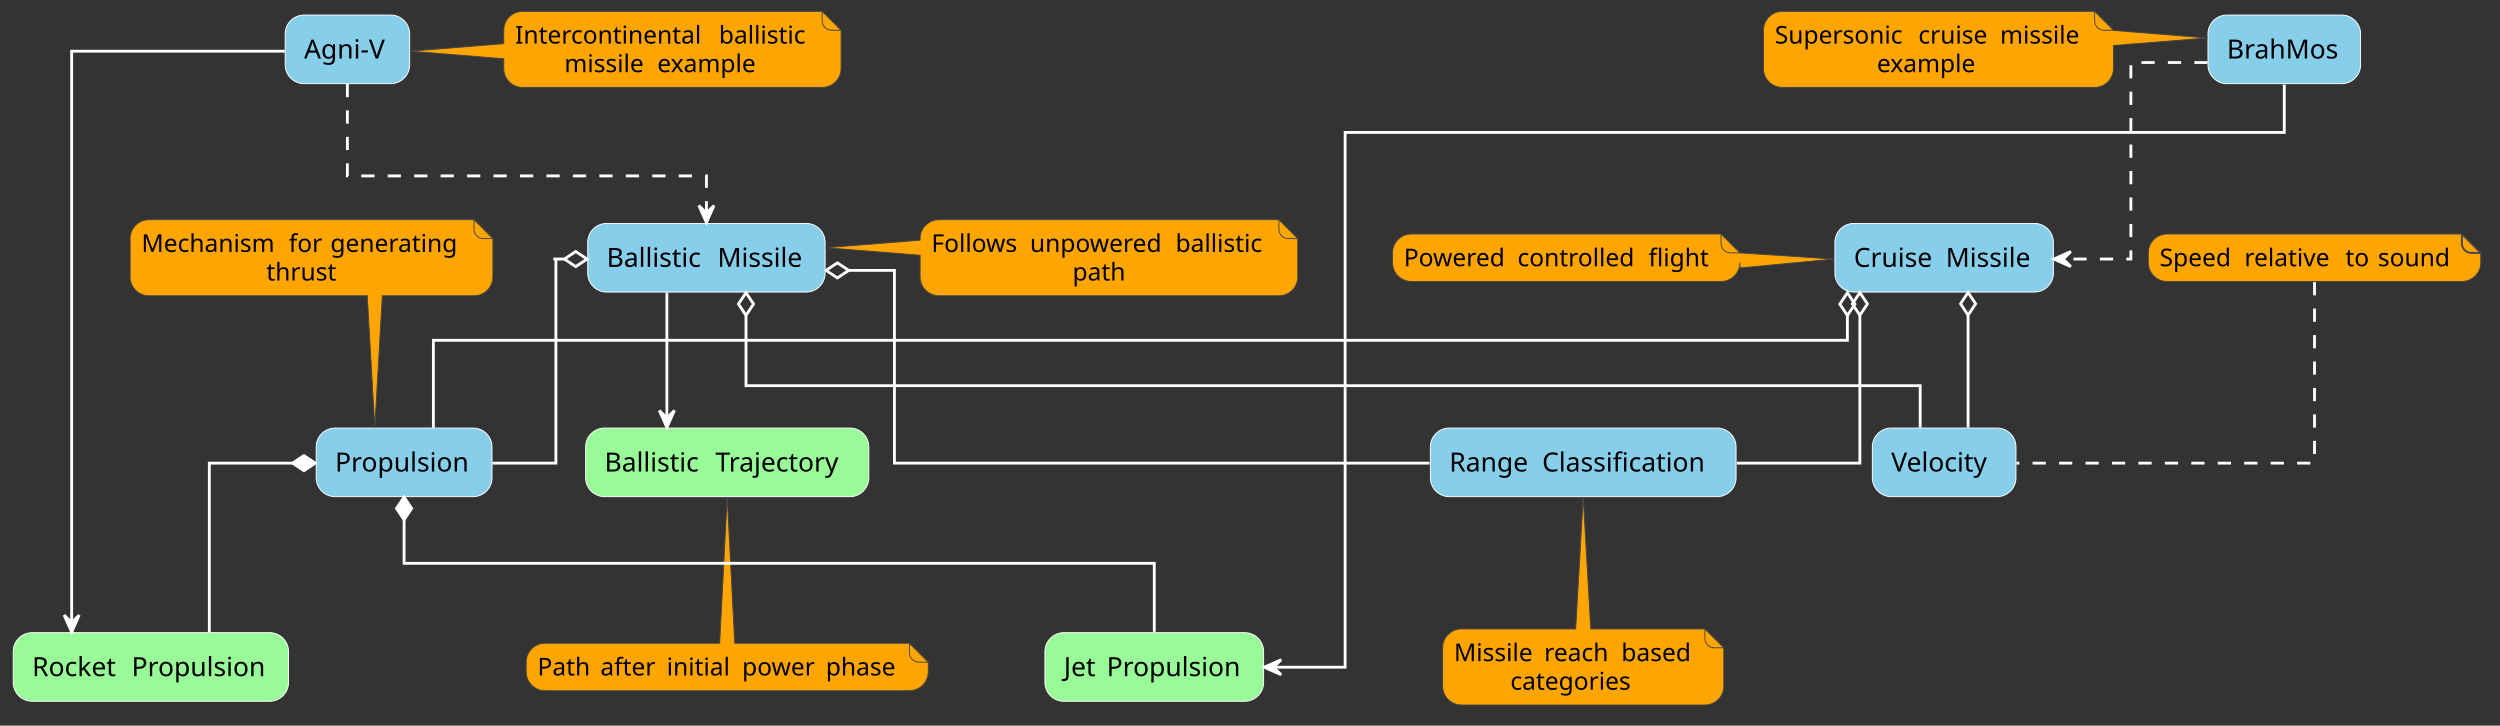
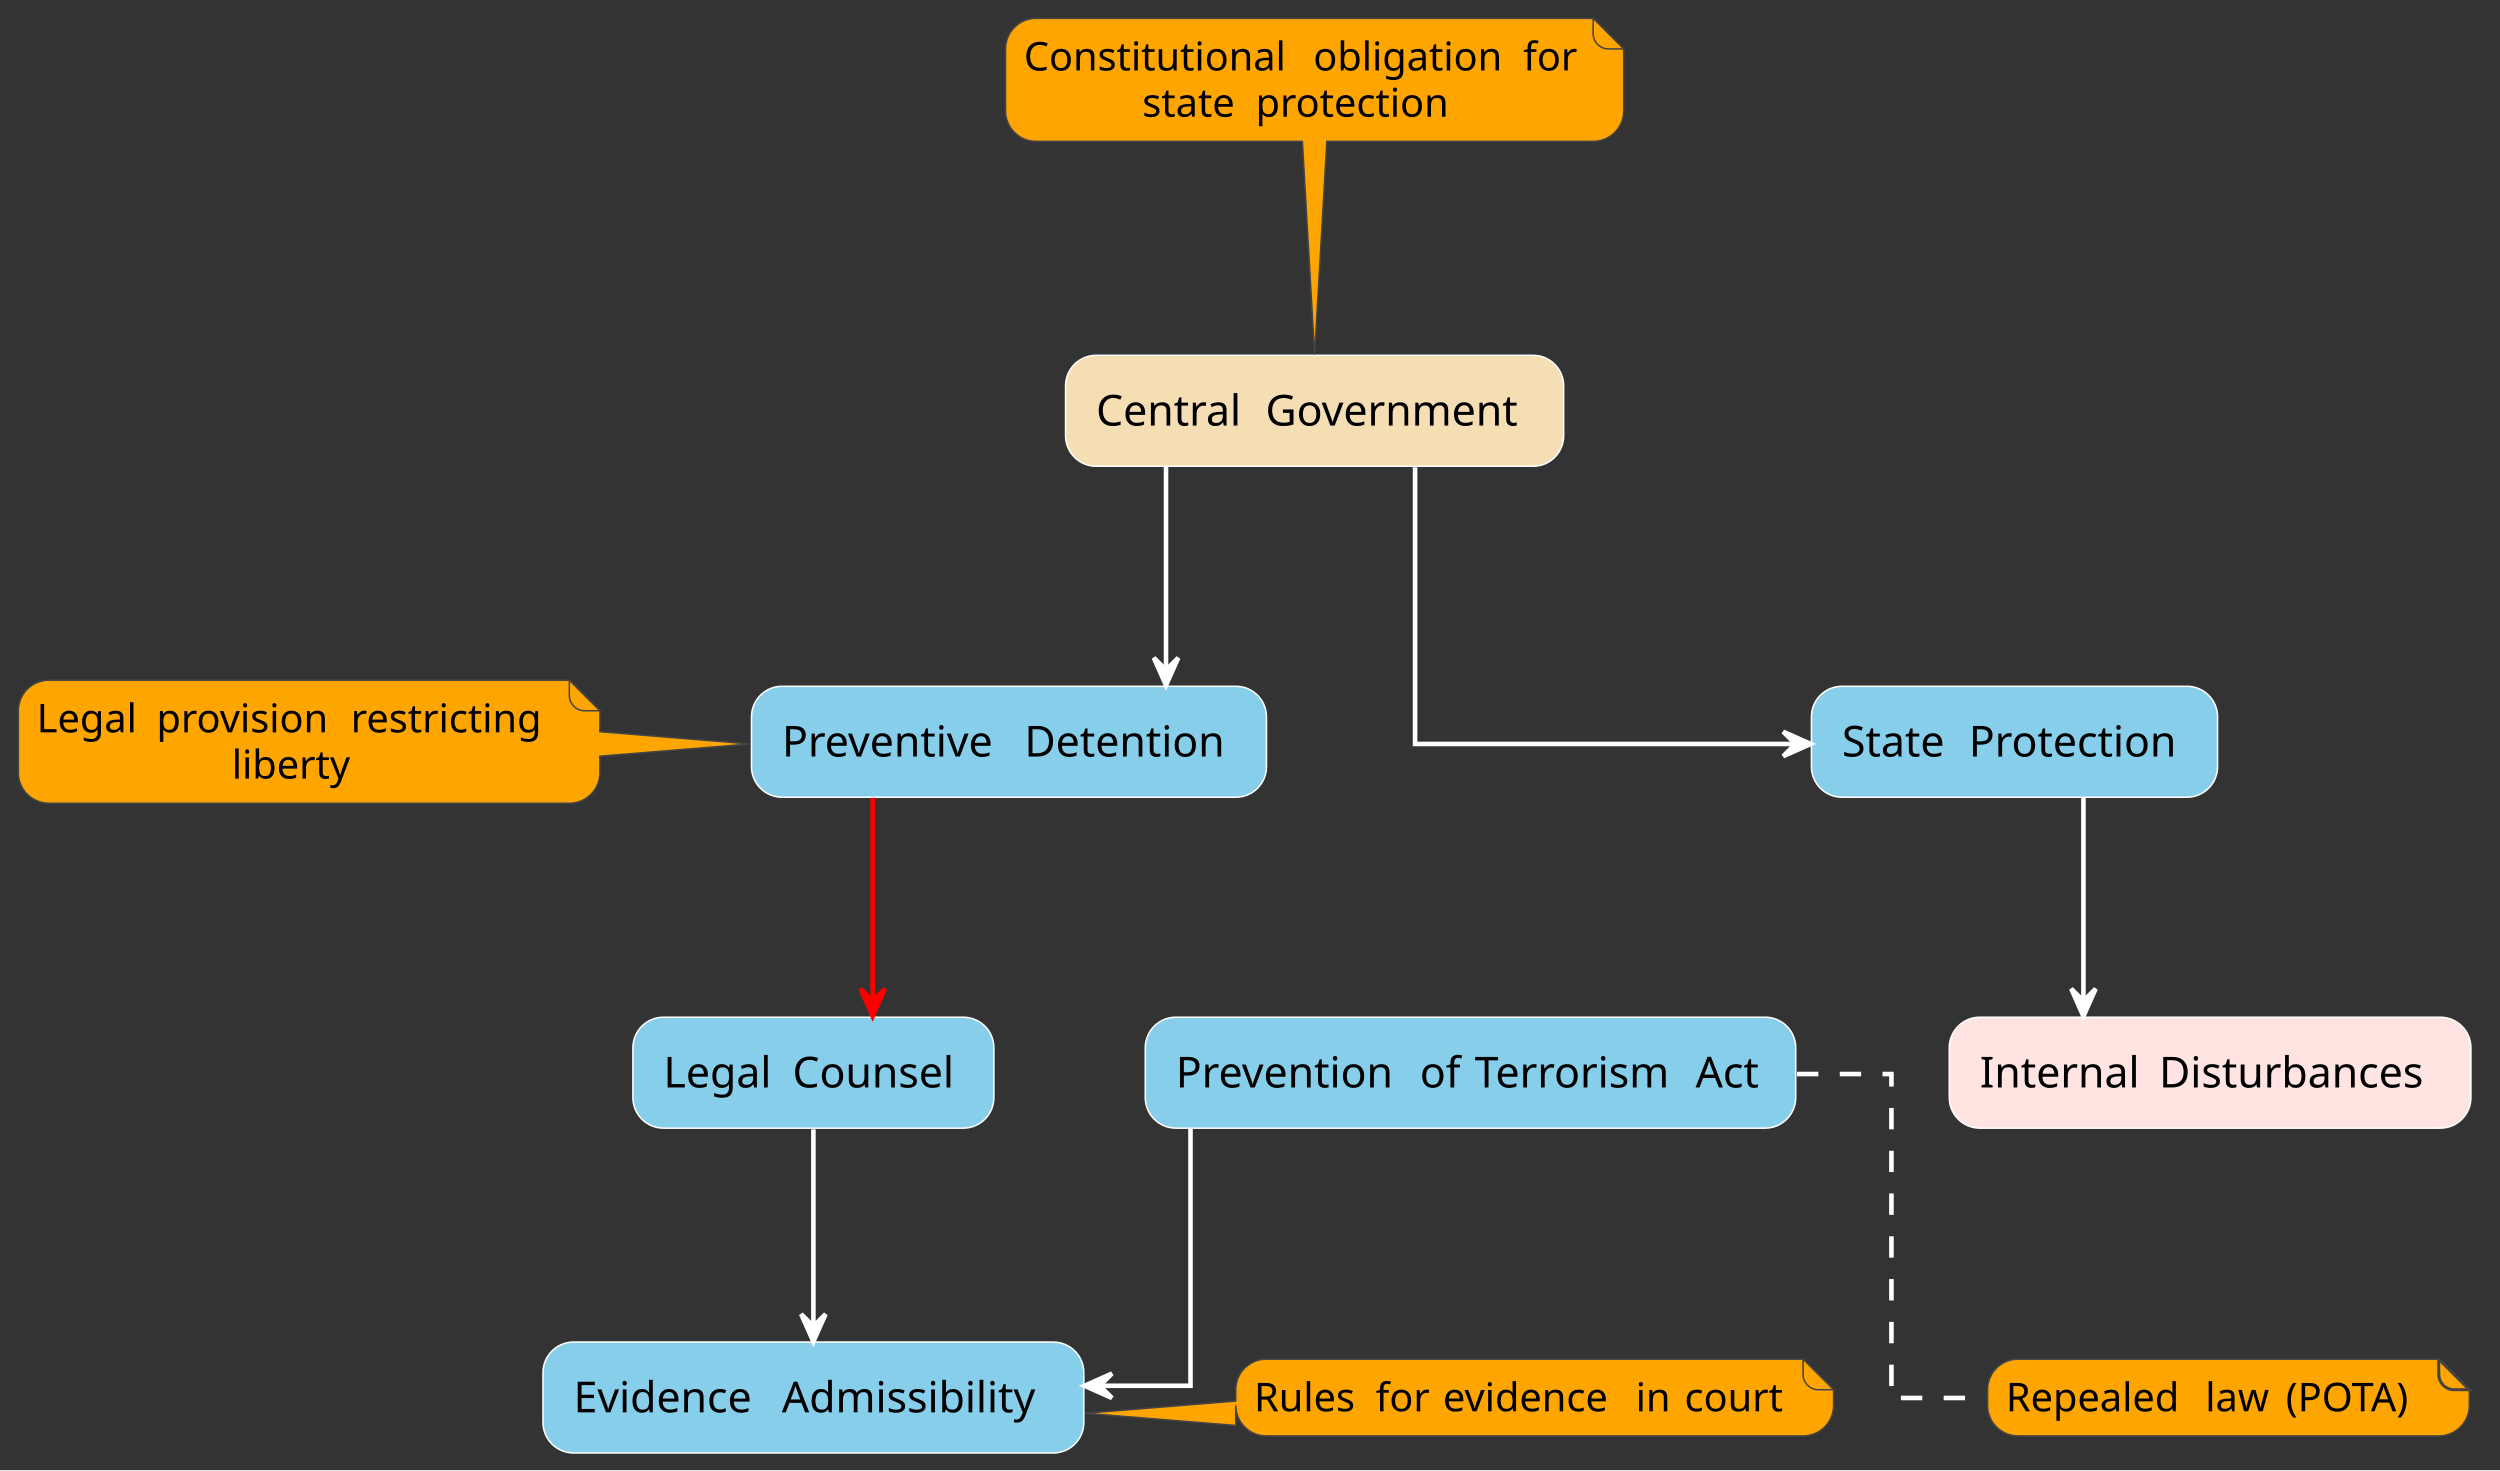
- <svg xmlns="http://www.w3.org/2000/svg" contentStyleType="text/css" data-diagram-type="CLASS" height="384px" preserveAspectRatio="none" style="width:1323px;height:384px;background:#333333;" version="1.1" viewBox="0 0 1323 384" width="1323px" zoomAndPan="magnify">
+ <svg xmlns="http://www.w3.org/2000/svg" contentStyleType="text/css" data-diagram-type="CLASS" height="481px" preserveAspectRatio="none" style="width:818px;height:481px;background:#333333;" version="1.1" viewBox="0 0 818 481" width="818px" zoomAndPan="magnify">
  <defs />
  <g>
-     <rect fill="#333333" height="384" style="stroke:none;stroke-width:1;" width="1323" x="0" y="0" />
-     <g class="entity" data-entity="Ballistic Missile" data-source-line="23" data-uid="ent0002" id="entity_Ballistic Missile">
-       <rect fill="#87CEEB" height="36.297" rx="10" ry="10" style="stroke:#FFFFFF;stroke-width:0.5;" width="125.622" x="311.03" y="118.25" />
-       <text fill="#000000" font-family="Sans-Serif" font-size="14" lengthAdjust="spacing" textLength="54.223" x="321.03" y="141.245">Ballistic</text>
-       <text fill="#000000" font-family="Sans-Serif" font-size="14" lengthAdjust="spacing" textLength="4.45" x="375.253" y="141.245"> </text>
-       <text fill="#000000" font-family="Sans-Serif" font-size="14" lengthAdjust="spacing" textLength="46.949" x="379.703" y="141.245">Missile</text>
+     <rect fill="#333333" height="481" style="stroke:none;stroke-width:1;" width="818" x="0" y="0" />
+     <g class="entity" data-entity="Central Government" data-source-line="23" data-uid="ent0002" id="entity_Central Government">
+       <rect fill="#F5DEB3" height="36.297" rx="10" ry="10" style="stroke:#FFFFFF;stroke-width:0.5;" width="162.981" x="348.65" y="116.26" />
+       <text fill="#000000" font-family="Sans-Serif" font-size="14" lengthAdjust="spacing" textLength="50.976" x="358.65" y="139.255">Central</text>
+       <text fill="#000000" font-family="Sans-Serif" font-size="14" lengthAdjust="spacing" textLength="4.45" x="409.626" y="139.255"> </text>
+       <text fill="#000000" font-family="Sans-Serif" font-size="14" lengthAdjust="spacing" textLength="87.555" x="414.076" y="139.255">Government</text>
    </g>
-     <g class="entity" data-entity="Cruise Missile" data-source-line="24" data-uid="ent0003" id="entity_Cruise Missile">
-       <rect fill="#87CEEB" height="36.297" rx="10" ry="10" style="stroke:#FFFFFF;stroke-width:0.5;" width="115.601" x="971.04" y="118.25" />
-       <text fill="#000000" font-family="Sans-Serif" font-size="14" lengthAdjust="spacing" textLength="44.201" x="981.04" y="141.245">Cruise</text>
-       <text fill="#000000" font-family="Sans-Serif" font-size="14" lengthAdjust="spacing" textLength="4.45" x="1025.241" y="141.245"> </text>
-       <text fill="#000000" font-family="Sans-Serif" font-size="14" lengthAdjust="spacing" textLength="46.949" x="1029.691" y="141.245">Missile</text>
+     <g class="entity" data-entity="State Protection" data-source-line="26" data-uid="ent0003" id="entity_State Protection">
+       <rect fill="#87CEEB" height="36.297" rx="10" ry="10" style="stroke:#FFFFFF;stroke-width:0.5;" width="132.889" x="592.7" y="224.55" />
+       <text fill="#000000" font-family="Sans-Serif" font-size="14" lengthAdjust="spacing" textLength="37.058" x="602.7" y="247.545">State</text>
+       <text fill="#000000" font-family="Sans-Serif" font-size="14" lengthAdjust="spacing" textLength="4.45" x="639.758" y="247.545"> </text>
+       <text fill="#000000" font-family="Sans-Serif" font-size="14" lengthAdjust="spacing" textLength="71.381" x="644.208" y="247.545">Protection</text>
    </g>
-     <g class="entity" data-entity="Propulsion" data-source-line="25" data-uid="ent0004" id="entity_Propulsion">
-       <rect fill="#87CEEB" height="36.297" rx="10" ry="10" style="stroke:#FFFFFF;stroke-width:0.5;" width="93.035" x="167.33" y="226.53" />
-       <text fill="#000000" font-family="Sans-Serif" font-size="14" lengthAdjust="spacing" textLength="73.035" x="177.33" y="249.525">Propulsion</text>
+     <g class="entity" data-entity="Preventive Detention" data-source-line="27" data-uid="ent0004" id="entity_Preventive Detention">
+       <rect fill="#87CEEB" height="36.297" rx="10" ry="10" style="stroke:#FFFFFF;stroke-width:0.5;" width="168.497" x="245.89" y="224.55" />
+       <text fill="#000000" font-family="Sans-Serif" font-size="14" lengthAdjust="spacing" textLength="74.86" x="255.89" y="247.545">Preventive</text>
+       <text fill="#000000" font-family="Sans-Serif" font-size="14" lengthAdjust="spacing" textLength="4.45" x="330.75" y="247.545"> </text>
+       <text fill="#000000" font-family="Sans-Serif" font-size="14" lengthAdjust="spacing" textLength="69.186" x="335.2" y="247.545">Detention</text>
    </g>
-     <g class="entity" data-entity="Range Classification" data-source-line="26" data-uid="ent0005" id="entity_Range Classification">
-       <rect fill="#87CEEB" height="36.297" rx="10" ry="10" style="stroke:#FFFFFF;stroke-width:0.5;" width="161.764" x="756.96" y="226.53" />
-       <text fill="#000000" font-family="Sans-Serif" font-size="14" lengthAdjust="spacing" textLength="44.68" x="766.96" y="249.525">Range</text>
-       <text fill="#000000" font-family="Sans-Serif" font-size="14" lengthAdjust="spacing" textLength="4.45" x="811.64" y="249.525"> </text>
-       <text fill="#000000" font-family="Sans-Serif" font-size="14" lengthAdjust="spacing" textLength="92.634" x="816.09" y="249.525">Classification</text>
+     <g class="entity" data-entity="Legal Counsel" data-source-line="28" data-uid="ent0005" id="entity_Legal Counsel">
+       <rect fill="#87CEEB" height="36.297" rx="10" ry="10" style="stroke:#FFFFFF;stroke-width:0.5;" width="118.103" x="207.09" y="332.83" />
+       <text fill="#000000" font-family="Sans-Serif" font-size="14" lengthAdjust="spacing" textLength="37.769" x="217.09" y="355.825">Legal</text>
+       <text fill="#000000" font-family="Sans-Serif" font-size="14" lengthAdjust="spacing" textLength="4.45" x="254.859" y="355.825"> </text>
+       <text fill="#000000" font-family="Sans-Serif" font-size="14" lengthAdjust="spacing" textLength="55.884" x="259.309" y="355.825">Counsel</text>
    </g>
-     <g class="entity" data-entity="Velocity" data-source-line="27" data-uid="ent0006" id="entity_Velocity">
-       <rect fill="#87CEEB" height="36.297" rx="10" ry="10" style="stroke:#FFFFFF;stroke-width:0.5;" width="76.007" x="990.84" y="226.53" />
-       <text fill="#000000" font-family="Sans-Serif" font-size="14" lengthAdjust="spacing" textLength="56.007" x="1000.84" y="249.525">Velocity</text>
+     <g class="entity" data-entity="Evidence Admissibility" data-source-line="29" data-uid="ent0006" id="entity_Evidence Admissibility">
+       <rect fill="#87CEEB" height="36.297" rx="10" ry="10" style="stroke:#FFFFFF;stroke-width:0.5;" width="176.953" x="177.67" y="439.12" />
+       <text fill="#000000" font-family="Sans-Serif" font-size="14" lengthAdjust="spacing" textLength="63.704" x="187.67" y="462.115">Evidence</text>
+       <text fill="#000000" font-family="Sans-Serif" font-size="14" lengthAdjust="spacing" textLength="4.45" x="251.374" y="462.115"> </text>
+       <text fill="#000000" font-family="Sans-Serif" font-size="14" lengthAdjust="spacing" textLength="88.799" x="255.824" y="462.115">Admissibility</text>
    </g>
-     <g class="entity" data-entity="Agni-V" data-source-line="28" data-uid="ent0007" id="entity_Agni-V">
-       <rect fill="#87CEEB" height="36.297" rx="10" ry="10" style="stroke:#FFFFFF;stroke-width:0.5;" width="65.856" x="150.92" y="7.98" />
-       <text fill="#000000" font-family="Sans-Serif" font-size="14" lengthAdjust="spacing" textLength="45.855" x="160.92" y="30.975">Agni-V</text>
+     <g class="entity" data-entity="Prevention of Terrorism Act" data-source-line="30" data-uid="ent0007" id="entity_Prevention of Terrorism Act">
+       <rect fill="#87CEEB" height="36.297" rx="10" ry="10" style="stroke:#FFFFFF;stroke-width:0.5;" width="212.828" x="374.73" y="332.83" />
+       <text fill="#000000" font-family="Sans-Serif" font-size="14" lengthAdjust="spacing" textLength="75.4" x="384.73" y="355.825">Prevention</text>
+       <text fill="#000000" font-family="Sans-Serif" font-size="14" lengthAdjust="spacing" textLength="4.45" x="460.13" y="355.825"> </text>
+       <text fill="#000000" font-family="Sans-Serif" font-size="14" lengthAdjust="spacing" textLength="13.494" x="464.581" y="355.825">of</text>
+       <text fill="#000000" font-family="Sans-Serif" font-size="14" lengthAdjust="spacing" textLength="4.45" x="478.075" y="355.825"> </text>
+       <text fill="#000000" font-family="Sans-Serif" font-size="14" lengthAdjust="spacing" textLength="67.819" x="482.525" y="355.825">Terrorism</text>
+       <text fill="#000000" font-family="Sans-Serif" font-size="14" lengthAdjust="spacing" textLength="4.45" x="550.344" y="355.825"> </text>
+       <text fill="#000000" font-family="Sans-Serif" font-size="14" lengthAdjust="spacing" textLength="22.764" x="554.794" y="355.825">Act</text>
    </g>
-     <g class="entity" data-entity="BrahMos" data-source-line="29" data-uid="ent0008" id="entity_BrahMos">
-       <rect fill="#87CEEB" height="36.297" rx="10" ry="10" style="stroke:#FFFFFF;stroke-width:0.5;" width="80.751" x="1168.47" y="7.98" />
-       <text fill="#000000" font-family="Sans-Serif" font-size="14" lengthAdjust="spacing" textLength="60.751" x="1178.47" y="30.975">BrahMos</text>
+     <g class="entity" data-entity="Internal Disturbances" data-source-line="33" data-uid="ent0008" id="entity_Internal Disturbances">
+       <rect fill="#FFE4E1" height="36.297" rx="10" ry="10" style="stroke:#FFFFFF;stroke-width:0.5;" width="170.678" x="637.8" y="332.83" />
+       <text fill="#000000" font-family="Sans-Serif" font-size="14" lengthAdjust="spacing" textLength="54.202" x="647.8" y="355.825">Internal</text>
+       <text fill="#000000" font-family="Sans-Serif" font-size="14" lengthAdjust="spacing" textLength="4.45" x="702.002" y="355.825"> </text>
+       <text fill="#000000" font-family="Sans-Serif" font-size="14" lengthAdjust="spacing" textLength="92.025" x="706.452" y="355.825">Disturbances</text>
    </g>
-     <g class="entity" data-entity="Ballistic Trajectory" data-source-line="32" data-uid="ent0009" id="entity_Ballistic Trajectory">
-       <rect fill="#98FB98" height="36.297" rx="10" ry="10" style="stroke:#FFFFFF;stroke-width:0.5;" width="149.856" x="309.92" y="226.53" />
-       <text fill="#000000" font-family="Sans-Serif" font-size="14" lengthAdjust="spacing" textLength="54.223" x="319.92" y="249.525">Ballistic</text>
-       <text fill="#000000" font-family="Sans-Serif" font-size="14" lengthAdjust="spacing" textLength="4.45" x="374.143" y="249.525"> </text>
-       <text fill="#000000" font-family="Sans-Serif" font-size="14" lengthAdjust="spacing" textLength="71.183" x="378.593" y="249.525">Trajectory</text>
+     <g class="entity" data-entity="GMN15" data-source-line="45" data-uid="ent0016" id="entity_GMN15">
+       <path d="M329.01,16 L329.01,36.266 A10,10 0 0 0 339.01,46.266 L426.14,46.266 L430.14,116.03 L434.14,46.266 L521.267,46.266 A10,10 0 0 0 531.267,36.266 L531.267,16 L521.267,6 L339.01,6 A10,10 0 0 0 329.01,16" fill="#FFA500" style="stroke:#444444;stroke-width:0.5;" />
+       <path d="M521.267,6 L521.267,11 A5,5 0 0 0 526.267,16 L531.267,16 L521.267,6" fill="#FFA500" style="stroke:#444444;stroke-width:0.5;" />
+       <text fill="#000000" font-family="Sans-Serif" font-size="13" lengthAdjust="spacing" textLength="90.568" x="335.01" y="23.067">Constitutional</text>
+       <text fill="#000000" font-family="Sans-Serif" font-size="13" lengthAdjust="spacing" textLength="4.132" x="425.578" y="23.067"> </text>
+       <text fill="#000000" font-family="Sans-Serif" font-size="13" lengthAdjust="spacing" textLength="64.549" x="429.711" y="23.067">obligation</text>
+       <text fill="#000000" font-family="Sans-Serif" font-size="13" lengthAdjust="spacing" textLength="4.132" x="494.26" y="23.067"> </text>
+       <text fill="#000000" font-family="Sans-Serif" font-size="13" lengthAdjust="spacing" textLength="17.875" x="498.392" y="23.067">for</text>
+       <text fill="#000000" font-family="Sans-Serif" font-size="13" lengthAdjust="spacing" textLength="32.932" x="373.759" y="38.2">state</text>
+       <text fill="#000000" font-family="Sans-Serif" font-size="13" lengthAdjust="spacing" textLength="4.132" x="406.691" y="38.2"> </text>
+       <text fill="#000000" font-family="Sans-Serif" font-size="13" lengthAdjust="spacing" textLength="66.695" x="410.823" y="38.2">protection</text>
    </g>
-     <g class="entity" data-entity="Rocket Propulsion" data-source-line="33" data-uid="ent0010" id="entity_Rocket Propulsion">
-       <rect fill="#98FB98" height="36.297" rx="10" ry="10" style="stroke:#FFFFFF;stroke-width:0.5;" width="145.685" x="7" y="334.81" />
-       <text fill="#000000" font-family="Sans-Serif" font-size="14" lengthAdjust="spacing" textLength="48.2" x="17" y="357.805">Rocket</text>
-       <text fill="#000000" font-family="Sans-Serif" font-size="14" lengthAdjust="spacing" textLength="4.45" x="65.2" y="357.805"> </text>
-       <text fill="#000000" font-family="Sans-Serif" font-size="14" lengthAdjust="spacing" textLength="73.035" x="69.65" y="357.805">Propulsion</text>
+     <g class="entity" data-entity="GMN18" data-source-line="49" data-uid="ent0019" id="entity_GMN18">
+       <path d="M6,232.56 L6,252.826 A10,10 0 0 0 16,262.826 L186.286,262.826 A10,10 0 0 0 196.286,252.826 L196.286,247.42 L245.42,243.42 L196.286,239.42 L196.286,232.56 L186.286,222.56 L16,222.56 A10,10 0 0 0 6,232.56" fill="#FFA500" style="stroke:#444444;stroke-width:0.5;" />
+       <path d="M186.286,222.56 L186.286,227.56 A5,5 0 0 0 191.286,232.56 L196.286,232.56 L186.286,222.56" fill="#FFA500" style="stroke:#444444;stroke-width:0.5;" />
+       <text fill="#000000" font-family="Sans-Serif" font-size="13" lengthAdjust="spacing" textLength="35.071" x="12" y="239.627">Legal</text>
+       <text fill="#000000" font-family="Sans-Serif" font-size="13" lengthAdjust="spacing" textLength="4.132" x="47.071" y="239.627"> </text>
+       <text fill="#000000" font-family="Sans-Serif" font-size="13" lengthAdjust="spacing" textLength="59.433" x="51.203" y="239.627">provision</text>
+       <text fill="#000000" font-family="Sans-Serif" font-size="13" lengthAdjust="spacing" textLength="4.132" x="110.636" y="239.627"> </text>
+       <text fill="#000000" font-family="Sans-Serif" font-size="13" lengthAdjust="spacing" textLength="66.517" x="114.769" y="239.627">restricting</text>
+       <text fill="#000000" font-family="Sans-Serif" font-size="13" lengthAdjust="spacing" textLength="41.609" x="75.838" y="254.76">liberty</text>
    </g>
-     <g class="entity" data-entity="Jet Propulsion" data-source-line="34" data-uid="ent0011" id="entity_Jet Propulsion">
-       <rect fill="#98FB98" height="36.297" rx="10" ry="10" style="stroke:#FFFFFF;stroke-width:0.5;" width="115.717" x="552.98" y="334.81" />
-       <text fill="#000000" font-family="Sans-Serif" font-size="14" lengthAdjust="spacing" textLength="18.231" x="562.98" y="357.805">Jet</text>
-       <text fill="#000000" font-family="Sans-Serif" font-size="14" lengthAdjust="spacing" textLength="4.45" x="581.211" y="357.805"> </text>
-       <text fill="#000000" font-family="Sans-Serif" font-size="14" lengthAdjust="spacing" textLength="73.035" x="585.662" y="357.805">Propulsion</text>
+     <g class="entity" data-entity="GMN21" data-source-line="53" data-uid="ent0022" id="entity_GMN21">
+       <path d="M404.33,454.71 L404.33,458.42 L355.03,462.42 L404.33,466.42 L404.33,459.843 A10,10 0 0 0 414.33,469.843 L589.96,469.843 A10,10 0 0 0 599.96,459.843 L599.96,454.71 L589.96,444.71 L414.33,444.71 A10,10 0 0 0 404.33,454.71" fill="#FFA500" style="stroke:#444444;stroke-width:0.5;" />
+       <path d="M589.96,444.71 L589.96,449.71 A5,5 0 0 0 594.96,454.71 L599.96,454.71 L589.96,444.71" fill="#FFA500" style="stroke:#444444;stroke-width:0.5;" />
+       <text fill="#000000" font-family="Sans-Serif" font-size="13" lengthAdjust="spacing" textLength="35.655" x="410.33" y="461.777">Rules</text>
+       <text fill="#000000" font-family="Sans-Serif" font-size="13" lengthAdjust="spacing" textLength="4.132" x="445.985" y="461.777"> </text>
+       <text fill="#000000" font-family="Sans-Serif" font-size="13" lengthAdjust="spacing" textLength="17.875" x="450.117" y="461.777">for</text>
+       <text fill="#000000" font-family="Sans-Serif" font-size="13" lengthAdjust="spacing" textLength="4.132" x="467.992" y="461.777"> </text>
+       <text fill="#000000" font-family="Sans-Serif" font-size="13" lengthAdjust="spacing" textLength="58.938" x="472.124" y="461.777">evidence</text>
+       <text fill="#000000" font-family="Sans-Serif" font-size="13" lengthAdjust="spacing" textLength="4.132" x="531.062" y="461.777"> </text>
+       <text fill="#000000" font-family="Sans-Serif" font-size="13" lengthAdjust="spacing" textLength="11.851" x="535.195" y="461.777">in</text>
+       <text fill="#000000" font-family="Sans-Serif" font-size="13" lengthAdjust="spacing" textLength="4.132" x="547.046" y="461.777"> </text>
+       <text fill="#000000" font-family="Sans-Serif" font-size="13" lengthAdjust="spacing" textLength="33.782" x="551.178" y="461.777">court</text>
    </g>
-     <g class="entity" data-entity="GMN25" data-source-line="56" data-uid="ent0026" id="entity_GMN25">
-       <path d="M486.91,126.26 L486.91,127.09 L436.89,131.09 L486.91,135.09 L486.91,146.526 A10,10 0 0 0 496.91,156.526 L676.781,156.526 A10,10 0 0 0 686.781,146.526 L686.781,126.26 L676.781,116.26 L496.91,116.26 A10,10 0 0 0 486.91,126.26" fill="#FFA500" style="stroke:#444444;stroke-width:0.5;" />
-       <path d="M676.781,116.26 L676.781,121.26 A5,5 0 0 0 681.781,126.26 L686.781,126.26 L676.781,116.26" fill="#FFA500" style="stroke:#444444;stroke-width:0.5;" />
-       <text fill="#000000" font-family="Sans-Serif" font-size="13" lengthAdjust="spacing" textLength="48.014" x="492.91" y="133.327">Follows</text>
-       <text fill="#000000" font-family="Sans-Serif" font-size="13" lengthAdjust="spacing" textLength="4.132" x="540.924" y="133.327"> </text>
-       <text fill="#000000" font-family="Sans-Serif" font-size="13" lengthAdjust="spacing" textLength="72.909" x="545.056" y="133.327">unpowered</text>
-       <text fill="#000000" font-family="Sans-Serif" font-size="13" lengthAdjust="spacing" textLength="4.132" x="617.965" y="133.327"> </text>
-       <text fill="#000000" font-family="Sans-Serif" font-size="13" lengthAdjust="spacing" textLength="49.683" x="622.097" y="133.327">ballistic</text>
-       <text fill="#000000" font-family="Sans-Serif" font-size="13" lengthAdjust="spacing" textLength="29.555" x="567.568" y="148.46">path</text>
+     <g class="entity" data-entity="GMN24" data-source-line="57" data-uid="ent0025" id="entity_GMN24">
+       <path d="M650.33,454.71 L650.33,459.843 A10,10 0 0 0 660.33,469.843 L797.963,469.843 A10,10 0 0 0 807.963,459.843 L807.963,454.71 L797.963,444.71 L660.33,444.71 A10,10 0 0 0 650.33,454.71" fill="#FFA500" style="stroke:#444444;stroke-width:0.5;" />
+       <path d="M797.963,444.71 L797.963,449.71 A5,5 0 0 0 802.963,454.71 L807.963,454.71 L797.963,444.71" fill="#FFA500" style="stroke:#444444;stroke-width:1;" />
+       <text fill="#000000" font-family="Sans-Serif" font-size="13" lengthAdjust="spacing" textLength="61.109" x="656.33" y="461.777">Repealed</text>
+       <text fill="#000000" font-family="Sans-Serif" font-size="13" lengthAdjust="spacing" textLength="4.132" x="717.439" y="461.777"> </text>
+       <text fill="#000000" font-family="Sans-Serif" font-size="13" lengthAdjust="spacing" textLength="22.21" x="721.571" y="461.777">law</text>
+       <text fill="#000000" font-family="Sans-Serif" font-size="13" lengthAdjust="spacing" textLength="4.132" x="743.782" y="461.777"> </text>
+       <text fill="#000000" font-family="Sans-Serif" font-size="13" lengthAdjust="spacing" textLength="45.049" x="747.914" y="461.777">(POTA)</text>
    </g>
-     <g class="entity" data-entity="GMN28" data-source-line="60" data-uid="ent0029" id="entity_GMN28">
-       <path d="M736.9,133.83 L736.9,138.963 A10,10 0 0 0 746.9,148.963 L910.781,148.963 A10,10 0 0 0 920.781,138.963 L920.781,141.83 L970.55,137.09 L920.781,133.83 L920.781,133.83 L910.781,123.83 L746.9,123.83 A10,10 0 0 0 736.9,133.83" fill="#FFA500" style="stroke:#444444;stroke-width:0.5;" />
-       <path d="M910.781,123.83 L910.781,128.83 A5,5 0 0 0 915.781,133.83 L920.781,133.83 L910.781,123.83" fill="#FFA500" style="stroke:#444444;stroke-width:0.5;" />
-       <text fill="#000000" font-family="Sans-Serif" font-size="13" lengthAdjust="spacing" textLength="56.018" x="742.9" y="140.897">Powered</text>
-       <text fill="#000000" font-family="Sans-Serif" font-size="13" lengthAdjust="spacing" textLength="4.132" x="798.918" y="140.897"> </text>
-       <text fill="#000000" font-family="Sans-Serif" font-size="13" lengthAdjust="spacing" textLength="65.21" x="803.05" y="140.897">controlled</text>
-       <text fill="#000000" font-family="Sans-Serif" font-size="13" lengthAdjust="spacing" textLength="4.132" x="868.26" y="140.897"> </text>
-       <text fill="#000000" font-family="Sans-Serif" font-size="13" lengthAdjust="spacing" textLength="33.389" x="872.392" y="140.897">flight</text>
+     <g class="link" data-entity-1="Central Government" data-entity-2="State Protection" data-source-line="36" data-uid="lnk9" id="link_Central Government_State Protection">
+       <path codeLine="36" d="M463.01,152.9 C463.01,184 463.01,243.42 463.01,243.42 C463.01,243.42 529.61,243.42 586.47,243.42" fill="none" id="Central Government-to-State Protection" style="stroke:#FFFFFF;stroke-width:1.5;" />
+       <polygon fill="#FFFFFF" points="592.47,243.42,583.47,239.42,587.47,243.42,583.47,247.42,592.47,243.42" style="stroke:#FFFFFF;stroke-width:1.5;" />
    </g>
-     <g class="entity" data-entity="GMN31" data-source-line="64" data-uid="ent0032" id="entity_GMN31">
-       <path d="M68.85,126.26 L68.85,146.526 A10,10 0 0 0 78.85,156.526 L194.34,156.526 L198.34,226.3 L202.34,156.526 L250.843,156.526 A10,10 0 0 0 260.843,146.526 L260.843,126.26 L250.843,116.26 L78.85,116.26 A10,10 0 0 0 68.85,126.26" fill="#FFA500" style="stroke:#444444;stroke-width:0.5;" />
-       <path d="M250.843,116.26 L250.843,121.26 A5,5 0 0 0 255.843,126.26 L260.843,126.26 L250.843,116.26" fill="#FFA500" style="stroke:#444444;stroke-width:0.5;" />
-       <text fill="#000000" font-family="Sans-Serif" font-size="13" lengthAdjust="spacing" textLength="73.855" x="74.85" y="133.327">Mechanism</text>
-       <text fill="#000000" font-family="Sans-Serif" font-size="13" lengthAdjust="spacing" textLength="4.132" x="148.705" y="133.327"> </text>
-       <text fill="#000000" font-family="Sans-Serif" font-size="13" lengthAdjust="spacing" textLength="17.875" x="152.837" y="133.327">for</text>
-       <text fill="#000000" font-family="Sans-Serif" font-size="13" lengthAdjust="spacing" textLength="4.132" x="170.712" y="133.327"> </text>
-       <text fill="#000000" font-family="Sans-Serif" font-size="13" lengthAdjust="spacing" textLength="70.999" x="174.845" y="133.327">generating</text>
-       <text fill="#000000" font-family="Sans-Serif" font-size="13" lengthAdjust="spacing" textLength="38.791" x="140.951" y="148.46">thrust</text>
+     <g class="link" data-entity-1="State Protection" data-entity-2="Internal Disturbances" data-source-line="37" data-uid="lnk10" id="link_State Protection_Internal Disturbances">
+       <path codeLine="37" d="M681.7,261.06 C681.7,280.97 681.7,306.57 681.7,326.52" fill="none" id="State Protection-to-Internal Disturbances" style="stroke:#FFFFFF;stroke-width:1.5;" />
+       <polygon fill="#FFFFFF" points="681.7,332.52,685.7,323.52,681.7,327.52,677.7,323.52,681.7,332.52" style="stroke:#FFFFFF;stroke-width:1.5;" />
    </g>
-     <g class="entity" data-entity="GMN34" data-source-line="68" data-uid="ent0035" id="entity_GMN34">
-       <path d="M763.44,342.82 L763.44,363.086 A10,10 0 0 0 773.44,373.086 L902.237,373.086 A10,10 0 0 0 912.237,363.086 L912.237,342.82 L902.237,332.82 L841.84,332.82 L837.84,263.04 L833.84,332.82 L773.44,332.82 A10,10 0 0 0 763.44,342.82" fill="#FFA500" style="stroke:#444444;stroke-width:0.5;" />
-       <path d="M902.237,332.82 L902.237,337.82 A5,5 0 0 0 907.237,342.82 L912.237,342.82 L902.237,332.82" fill="#FFA500" style="stroke:#444444;stroke-width:0.5;" />
-       <text fill="#000000" font-family="Sans-Serif" font-size="13" lengthAdjust="spacing" textLength="43.596" x="769.44" y="349.887">Missile</text>
-       <text fill="#000000" font-family="Sans-Serif" font-size="13" lengthAdjust="spacing" textLength="4.132" x="813.036" y="349.887"> </text>
-       <text fill="#000000" font-family="Sans-Serif" font-size="13" lengthAdjust="spacing" textLength="36.696" x="817.168" y="349.887">reach</text>
-       <text fill="#000000" font-family="Sans-Serif" font-size="13" lengthAdjust="spacing" textLength="4.132" x="853.864" y="349.887"> </text>
-       <text fill="#000000" font-family="Sans-Serif" font-size="13" lengthAdjust="spacing" textLength="39.241" x="857.996" y="349.887">based</text>
-       <text fill="#000000" font-family="Sans-Serif" font-size="13" lengthAdjust="spacing" textLength="68.142" x="799.268" y="365.02">categories</text>
+     <g class="link" data-entity-1="Central Government" data-entity-2="Preventive Detention" data-source-line="38" data-uid="lnk11" id="link_Central Government_Preventive Detention">
+       <path codeLine="38" d="M381.52,152.78 C381.52,172.69 381.52,198.29 381.52,218.23" fill="none" id="Central Government-to-Preventive Detention" style="stroke:#FFFFFF;stroke-width:1.5;" />
+       <polygon fill="#FFFFFF" points="381.52,224.23,385.52,215.23,381.52,219.23,377.52,215.23,381.52,224.23" style="stroke:#FFFFFF;stroke-width:1.5;" />
    </g>
-     <g class="entity" data-entity="GMN37" data-source-line="72" data-uid="ent0038" id="entity_GMN37">
-       <path d="M266.58,16 L266.58,23.09 L217.01,27.09 L266.58,31.09 L266.58,36.266 A10,10 0 0 0 276.58,46.266 L435.11,46.266 A10,10 0 0 0 445.11,36.266 L445.11,16 L435.11,6 L276.58,6 A10,10 0 0 0 266.58,16" fill="#FFA500" style="stroke:#444444;stroke-width:0.5;" />
-       <path d="M435.11,6 L435.11,11 A5,5 0 0 0 440.11,16 L445.11,16 L435.11,6" fill="#FFA500" style="stroke:#444444;stroke-width:0.5;" />
-       <text fill="#000000" font-family="Sans-Serif" font-size="13" lengthAdjust="spacing" textLength="103.714" x="272.58" y="23.067">Intercontinental</text>
-       <text fill="#000000" font-family="Sans-Serif" font-size="13" lengthAdjust="spacing" textLength="4.132" x="376.294" y="23.067"> </text>
-       <text fill="#000000" font-family="Sans-Serif" font-size="13" lengthAdjust="spacing" textLength="49.683" x="380.427" y="23.067">ballistic</text>
-       <text fill="#000000" font-family="Sans-Serif" font-size="13" lengthAdjust="spacing" textLength="45.043" x="298.666" y="38.2">missile</text>
-       <text fill="#000000" font-family="Sans-Serif" font-size="13" lengthAdjust="spacing" textLength="4.132" x="343.709" y="38.2"> </text>
-       <text fill="#000000" font-family="Sans-Serif" font-size="13" lengthAdjust="spacing" textLength="56.183" x="347.841" y="38.2">example</text>
+     <g class="link" data-entity-1="Preventive Detention" data-entity-2="Legal Counsel" data-source-line="39" data-uid="lnk12" id="link_Preventive Detention_Legal Counsel">
+       <path codeLine="39" d="M285.54,261.06 C285.54,280.97 285.54,306.57 285.54,326.52" fill="none" id="Preventive Detention-to-Legal Counsel" style="stroke:#FF0000;stroke-width:1.5;" />
+       <polygon fill="#FF0000" points="285.54,332.52,289.54,323.52,285.54,327.52,281.54,323.52,285.54,332.52" style="stroke:#FF0000;stroke-width:1.5;" />
    </g>
-     <g class="entity" data-entity="GMN40" data-source-line="76" data-uid="ent0041" id="entity_GMN40">
-       <path d="M933.23,16 L933.23,36.266 A10,10 0 0 0 943.23,46.266 L1108.463,46.266 A10,10 0 0 0 1118.463,36.266 L1118.463,24.09 L1168.16,20.09 L1118.463,16.09 L1118.463,16 L1108.463,6 L943.23,6 A10,10 0 0 0 933.23,16" fill="#FFA500" style="stroke:#444444;stroke-width:0.5;" />
-       <path d="M1108.463,6 L1108.463,11 A5,5 0 0 0 1113.463,16 L1118.463,16 L1108.463,6" fill="#FFA500" style="stroke:#444444;stroke-width:0.5;" />
-       <text fill="#000000" font-family="Sans-Serif" font-size="13" lengthAdjust="spacing" textLength="71.811" x="939.23" y="23.067">Supersonic</text>
-       <text fill="#000000" font-family="Sans-Serif" font-size="13" lengthAdjust="spacing" textLength="4.132" x="1011.041" y="23.067"> </text>
-       <text fill="#000000" font-family="Sans-Serif" font-size="13" lengthAdjust="spacing" textLength="39.114" x="1015.173" y="23.067">cruise</text>
-       <text fill="#000000" font-family="Sans-Serif" font-size="13" lengthAdjust="spacing" textLength="4.132" x="1054.288" y="23.067"> </text>
-       <text fill="#000000" font-family="Sans-Serif" font-size="13" lengthAdjust="spacing" textLength="45.043" x="1058.42" y="23.067">missile</text>
-       <text fill="#000000" font-family="Sans-Serif" font-size="13" lengthAdjust="spacing" textLength="56.183" x="993.255" y="38.2">example</text>
+     <g class="link" data-entity-1="Legal Counsel" data-entity-2="Evidence Admissibility" data-source-line="40" data-uid="lnk13" id="link_Legal Counsel_Evidence Admissibility">
+       <path codeLine="40" d="M266.14,369.49 C266.14,389 266.14,413.54 266.14,432.97" fill="none" id="Legal Counsel-to-Evidence Admissibility" style="stroke:#FFFFFF;stroke-width:1.5;" />
+       <polygon fill="#FFFFFF" points="266.14,438.97,270.14,429.97,266.14,433.97,262.14,429.97,266.14,438.97" style="stroke:#FFFFFF;stroke-width:1.5;" />
    </g>
-     <g class="entity" data-entity="GMN43" data-source-line="80" data-uid="ent0044" id="entity_GMN43">
-       <path d="M1136.85,133.83 L1136.85,138.963 A10,10 0 0 0 1146.85,148.963 L1302.828,148.963 A10,10 0 0 0 1312.828,138.963 L1312.828,133.83 L1302.828,123.83 L1146.85,123.83 A10,10 0 0 0 1136.85,133.83" fill="#FFA500" style="stroke:#444444;stroke-width:0.5;" />
-       <path d="M1302.828,123.83 L1302.828,128.83 A5,5 0 0 0 1307.828,133.83 L1312.828,133.83 L1302.828,123.83" fill="#FFA500" style="stroke:#444444;stroke-width:1;" />
-       <text fill="#000000" font-family="Sans-Serif" font-size="13" lengthAdjust="spacing" textLength="40.752" x="1142.85" y="140.897">Speed</text>
-       <text fill="#000000" font-family="Sans-Serif" font-size="13" lengthAdjust="spacing" textLength="4.132" x="1183.602" y="140.897"> </text>
-       <text fill="#000000" font-family="Sans-Serif" font-size="13" lengthAdjust="spacing" textLength="49.321" x="1187.734" y="140.897">relative</text>
-       <text fill="#000000" font-family="Sans-Serif" font-size="13" lengthAdjust="spacing" textLength="4.132" x="1237.056" y="140.897"> </text>
-       <text fill="#000000" font-family="Sans-Serif" font-size="13" lengthAdjust="spacing" textLength="13.051" x="1241.188" y="140.897">to</text>
-       <text fill="#000000" font-family="Sans-Serif" font-size="13" lengthAdjust="spacing" textLength="4.132" x="1254.239" y="140.897"> </text>
-       <text fill="#000000" font-family="Sans-Serif" font-size="13" lengthAdjust="spacing" textLength="39.457" x="1258.371" y="140.897">sound</text>
+     <g class="link" data-entity-1="Prevention of Terrorism Act" data-entity-2="Evidence Admissibility" data-source-line="41" data-uid="lnk14" id="link_Prevention of Terrorism Act_Evidence Admissibility">
+       <path codeLine="41" d="M389.53,369.29 C389.53,398.76 389.53,453.42 389.53,453.42 C389.53,453.42 380.45,453.42 360.83,453.42" fill="none" id="Prevention of Terrorism Act-to-Evidence Admissibility" style="stroke:#FFFFFF;stroke-width:1.5;" />
+       <polygon fill="#FFFFFF" points="354.83,453.42,363.83,457.42,359.83,453.42,363.83,449.42,354.83,453.42" style="stroke:#FFFFFF;stroke-width:1.5;" />
    </g>
-     <g class="entity" data-entity="GMN46" data-source-line="84" data-uid="ent0047" id="entity_GMN46">
-       <path d="M278.44,350.39 L278.44,355.523 A10,10 0 0 0 288.44,365.523 L481.253,365.523 A10,10 0 0 0 491.253,355.523 L491.253,350.39 L481.253,340.39 L388.84,340.39 L384.84,263.04 L380.84,340.39 L288.44,340.39 A10,10 0 0 0 278.44,350.39" fill="#FFA500" style="stroke:#444444;stroke-width:0.5;" />
-       <path d="M481.253,340.39 L481.253,345.39 A5,5 0 0 0 486.253,350.39 L491.253,350.39 L481.253,340.39" fill="#FFA500" style="stroke:#444444;stroke-width:0.5;" />
-       <text fill="#000000" font-family="Sans-Serif" font-size="13" lengthAdjust="spacing" textLength="29.142" x="284.44" y="357.457">Path</text>
-       <text fill="#000000" font-family="Sans-Serif" font-size="13" lengthAdjust="spacing" textLength="4.132" x="313.582" y="357.457"> </text>
-       <text fill="#000000" font-family="Sans-Serif" font-size="13" lengthAdjust="spacing" textLength="30.983" x="317.714" y="357.457">after</text>
-       <text fill="#000000" font-family="Sans-Serif" font-size="13" lengthAdjust="spacing" textLength="4.132" x="348.697" y="357.457"> </text>
-       <text fill="#000000" font-family="Sans-Serif" font-size="13" lengthAdjust="spacing" textLength="35.75" x="352.83" y="357.457">initial</text>
-       <text fill="#000000" font-family="Sans-Serif" font-size="13" lengthAdjust="spacing" textLength="4.132" x="388.58" y="357.457"> </text>
-       <text fill="#000000" font-family="Sans-Serif" font-size="13" lengthAdjust="spacing" textLength="40.181" x="392.712" y="357.457">power</text>
-       <text fill="#000000" font-family="Sans-Serif" font-size="13" lengthAdjust="spacing" textLength="4.132" x="432.893" y="357.457"> </text>
-       <text fill="#000000" font-family="Sans-Serif" font-size="13" lengthAdjust="spacing" textLength="39.228" x="437.025" y="357.457">phase</text>
-     </g>
-     <g class="link" data-entity-1="Ballistic Missile" data-entity-2="Ballistic Trajectory" data-source-line="37" data-uid="lnk12" id="link_Ballistic Missile_Ballistic Trajectory">
-       <path codeLine="37" d="M352.91,154.76 C352.91,174.67 352.91,200.27 352.91,220.22" fill="none" id="Ballistic Missile-to-Ballistic Trajectory" style="stroke:#FFFFFF;stroke-width:1.5;" />
-       <polygon fill="#FFFFFF" points="352.91,226.22,356.91,217.22,352.91,221.22,348.91,217.22,352.91,226.22" style="stroke:#FFFFFF;stroke-width:1.5;" />
-     </g>
-     <g class="link" data-entity-1="Ballistic Missile" data-entity-2="Propulsion" data-source-line="38" data-uid="lnk13" id="link_Ballistic Missile_Propulsion">
-       <path codeLine="38" d="M298.68,137.09 C289.01,137.09 294.18,137.09 294.18,137.09 C294.18,137.09 294.18,245.09 294.18,245.09 C294.18,245.09 278.25,245.09 260.57,245.09" fill="none" id="Ballistic Missile-backto-Propulsion" style="stroke:#FFFFFF;stroke-width:1.5;" />
-       <polygon fill="none" points="310.68,137.09,304.68,133.09,298.68,137.09,304.68,141.09,310.68,137.09" style="stroke:#FFFFFF;stroke-width:1.5;" />
-     </g>
-     <g class="link" data-entity-1="Cruise Missile" data-entity-2="Propulsion" data-source-line="39" data-uid="lnk14" id="link_Cruise Missile_Propulsion">
-       <path codeLine="39" d="M977.64,166.93 C977.64,178.83 977.64,180.09 977.64,180.09 C977.64,180.09 229.35,180.09 229.35,180.09 C229.35,180.09 229.35,207.25 229.35,226.34" fill="none" id="Cruise Missile-backto-Propulsion" style="stroke:#FFFFFF;stroke-width:1.5;" />
-       <polygon fill="none" points="977.64,154.93,973.64,160.93,977.64,166.93,981.64,160.93,977.64,154.93" style="stroke:#FFFFFF;stroke-width:1.5;" />
-     </g>
-     <g class="link" data-entity-1="Ballistic Missile" data-entity-2="Range Classification" data-source-line="40" data-uid="lnk15" id="link_Ballistic Missile_Range Classification">
-       <path codeLine="40" d="M449.14,143.09 C468.76,143.09 473.34,143.09 473.34,143.09 C473.34,143.09 473.34,245.09 473.34,245.09 C473.34,245.09 649.07,245.09 756.49,245.09" fill="none" id="Ballistic Missile-backto-Range Classification" style="stroke:#FFFFFF;stroke-width:1.5;" />
-       <polygon fill="none" points="437.14,143.09,443.14,147.09,449.14,143.09,443.14,139.09,437.14,143.09" style="stroke:#FFFFFF;stroke-width:1.5;" />
-     </g>
-     <g class="link" data-entity-1="Cruise Missile" data-entity-2="Range Classification" data-source-line="41" data-uid="lnk16" id="link_Cruise Missile_Range Classification">
-       <path codeLine="41" d="M984.24,166.83 C984.24,197.84 984.24,245.09 984.24,245.09 C984.24,245.09 952.87,245.09 919.18,245.09" fill="none" id="Cruise Missile-backto-Range Classification" style="stroke:#FFFFFF;stroke-width:1.5;" />
-       <polygon fill="none" points="984.24,154.83,980.24,160.83,984.24,166.83,988.24,160.83,984.24,154.83" style="stroke:#FFFFFF;stroke-width:1.5;" />
-     </g>
-     <g class="link" data-entity-1="Ballistic Missile" data-entity-2="Velocity" data-source-line="42" data-uid="lnk17" id="link_Ballistic Missile_Velocity">
-       <path codeLine="42" d="M394.78,166.89 C394.78,186.94 394.78,204.09 394.78,204.09 C394.78,204.09 1016.17,204.09 1016.17,204.09 C1016.17,204.09 1016.17,215.54 1016.17,226.28" fill="none" id="Ballistic Missile-backto-Velocity" style="stroke:#FFFFFF;stroke-width:1.5;" />
-       <polygon fill="none" points="394.78,154.89,390.78,160.89,394.78,166.89,398.78,160.89,394.78,154.89" style="stroke:#FFFFFF;stroke-width:1.5;" />
-     </g>
-     <g class="link" data-entity-1="Cruise Missile" data-entity-2="Velocity" data-source-line="43" data-uid="lnk18" id="link_Cruise Missile_Velocity">
-       <path codeLine="43" d="M1041.51,166.76 C1041.51,186.67 1041.51,206.27 1041.51,226.22" fill="none" id="Cruise Missile-backto-Velocity" style="stroke:#FFFFFF;stroke-width:1.5;" />
-       <polygon fill="none" points="1041.51,154.76,1037.51,160.76,1041.51,166.76,1045.51,160.76,1041.51,154.76" style="stroke:#FFFFFF;stroke-width:1.5;" />
-     </g>
-     <g class="link" data-entity-1="Propulsion" data-entity-2="Rocket Propulsion" data-source-line="45" data-uid="lnk19" id="link_Propulsion_Rocket Propulsion">
-       <path codeLine="45" d="M154.83,245.09 C127.64,245.09 110.77,245.09 110.77,245.09 C110.77,245.09 110.77,303.88 110.77,334.66" fill="none" id="Propulsion-backto-Rocket Propulsion" style="stroke:#FFFFFF;stroke-width:1.5;" />
-       <polygon fill="#FFFFFF" points="166.83,245.09,160.83,241.09,154.83,245.09,160.83,249.09,166.83,245.09" style="stroke:#FFFFFF;stroke-width:1.5;" />
-     </g>
-     <g class="link" data-entity-1="Propulsion" data-entity-2="Jet Propulsion" data-source-line="46" data-uid="lnk20" id="link_Propulsion_Jet Propulsion">
-       <path codeLine="46" d="M213.84,275.06 C213.84,290.51 213.84,298.09 213.84,298.09 C213.84,298.09 610.84,298.09 610.84,298.09 C610.84,298.09 610.84,318.46 610.84,334.38" fill="none" id="Propulsion-backto-Jet Propulsion" style="stroke:#FFFFFF;stroke-width:1.5;" />
-       <polygon fill="#FFFFFF" points="213.84,263.06,209.84,269.06,213.84,275.06,217.84,269.06,213.84,263.06" style="stroke:#FFFFFF;stroke-width:1.5;" />
-     </g>
-     <g class="link" data-entity-1="Agni-V" data-entity-2="Ballistic Missile" data-source-line="48" data-uid="lnk21" id="link_Agni-V_Ballistic Missile">
-       <path codeLine="48" d="M183.84,44.43 C183.84,64.25 183.84,93.09 183.84,93.09 C183.84,93.09 373.84,93.09 373.84,93.09 C373.84,93.09 373.84,100.04 373.84,111.78" fill="none" id="Agni-V-to-Ballistic Missile" style="stroke:#FFFFFF;stroke-width:1.5;stroke-dasharray:7.0,7.0;" />
-       <polygon fill="#FFFFFF" points="373.84,117.78,377.84,108.78,373.84,112.78,369.84,108.78,373.84,117.78" style="stroke:#FFFFFF;stroke-width:1.5;" />
-     </g>
-     <g class="link" data-entity-1="BrahMos" data-entity-2="Cruise Missile" data-source-line="49" data-uid="lnk22" id="link_BrahMos_Cruise Missile">
-       <path codeLine="49" d="M1168.25,33.09 C1147.95,33.09 1127.66,33.09 1127.66,33.09 C1127.66,33.09 1127.66,137.09 1127.66,137.09 C1127.66,137.09 1114.4,137.09 1092.89,137.09" fill="none" id="BrahMos-to-Cruise Missile" style="stroke:#FFFFFF;stroke-width:1.5;stroke-dasharray:7.0,7.0;" />
-       <polygon fill="#FFFFFF" points="1086.89,137.09,1095.89,141.09,1091.89,137.09,1095.89,133.09,1086.89,137.09" style="stroke:#FFFFFF;stroke-width:1.5;" />
-     </g>
-     <g class="link" data-entity-1="Agni-V" data-entity-2="Rocket Propulsion" data-source-line="51" data-uid="lnk23" id="link_Agni-V_Rocket Propulsion">
-       <path codeLine="51" d="M150.73,27.09 C107.68,27.09 37.92,27.09 37.92,27.09 C37.92,27.09 37.92,259.57 37.92,328.5" fill="none" id="Agni-V-to-Rocket Propulsion" style="stroke:#FFFFFF;stroke-width:1.5;" />
-       <polygon fill="#FFFFFF" points="37.92,334.5,41.92,325.5,37.92,329.5,33.92,325.5,37.92,334.5" style="stroke:#FFFFFF;stroke-width:1.5;" />
-     </g>
-     <g class="link" data-entity-1="BrahMos" data-entity-2="Jet Propulsion" data-source-line="52" data-uid="lnk24" id="link_BrahMos_Jet Propulsion">
-       <path codeLine="52" d="M1208.84,44.77 C1208.84,56.75 1208.84,70.09 1208.84,70.09 C1208.84,70.09 711.84,70.09 711.84,70.09 C711.84,70.09 711.84,353.09 711.84,353.09 C711.84,353.09 697.46,353.09 675.01,353.09" fill="none" id="BrahMos-to-Jet Propulsion" style="stroke:#FFFFFF;stroke-width:1.5;" />
-       <polygon fill="#FFFFFF" points="669.01,353.09,678.01,357.09,674.01,353.09,678.01,349.09,669.01,353.09" style="stroke:#FFFFFF;stroke-width:1.5;" />
-     </g>
-     <g class="link" data-entity-1="GMN43" data-entity-2="Velocity" data-source-line="80" data-uid="lnk45" id="link_GMN43_Velocity">
-       <path d="M1224.84,149.29 C1224.84,178.08 1224.84,245.09 1224.84,245.09 C1224.84,245.09 1124.14,245.09 1067.1,245.09" fill="none" id="GMN43-Velocity" style="stroke:#FFFFFF;stroke-width:1.5;stroke-dasharray:7.0,7.0;" />
+     <g class="link" data-entity-1="Prevention of Terrorism Act" data-entity-2="GMN24" data-source-line="57" data-uid="lnk26" id="link_Prevention of Terrorism Act_GMN24">
+       <path d="M587.97,351.42 C605.93,351.42 618.88,351.42 618.88,351.42 C618.88,351.42 618.88,457.42 618.88,457.42 C618.88,457.42 632.36,457.42 649.89,457.42" fill="none" id="Prevention of Terrorism Act-GMN24" style="stroke:#FFFFFF;stroke-width:1.5;stroke-dasharray:7.0,7.0;" />
    </g>
  </g>
</svg>
